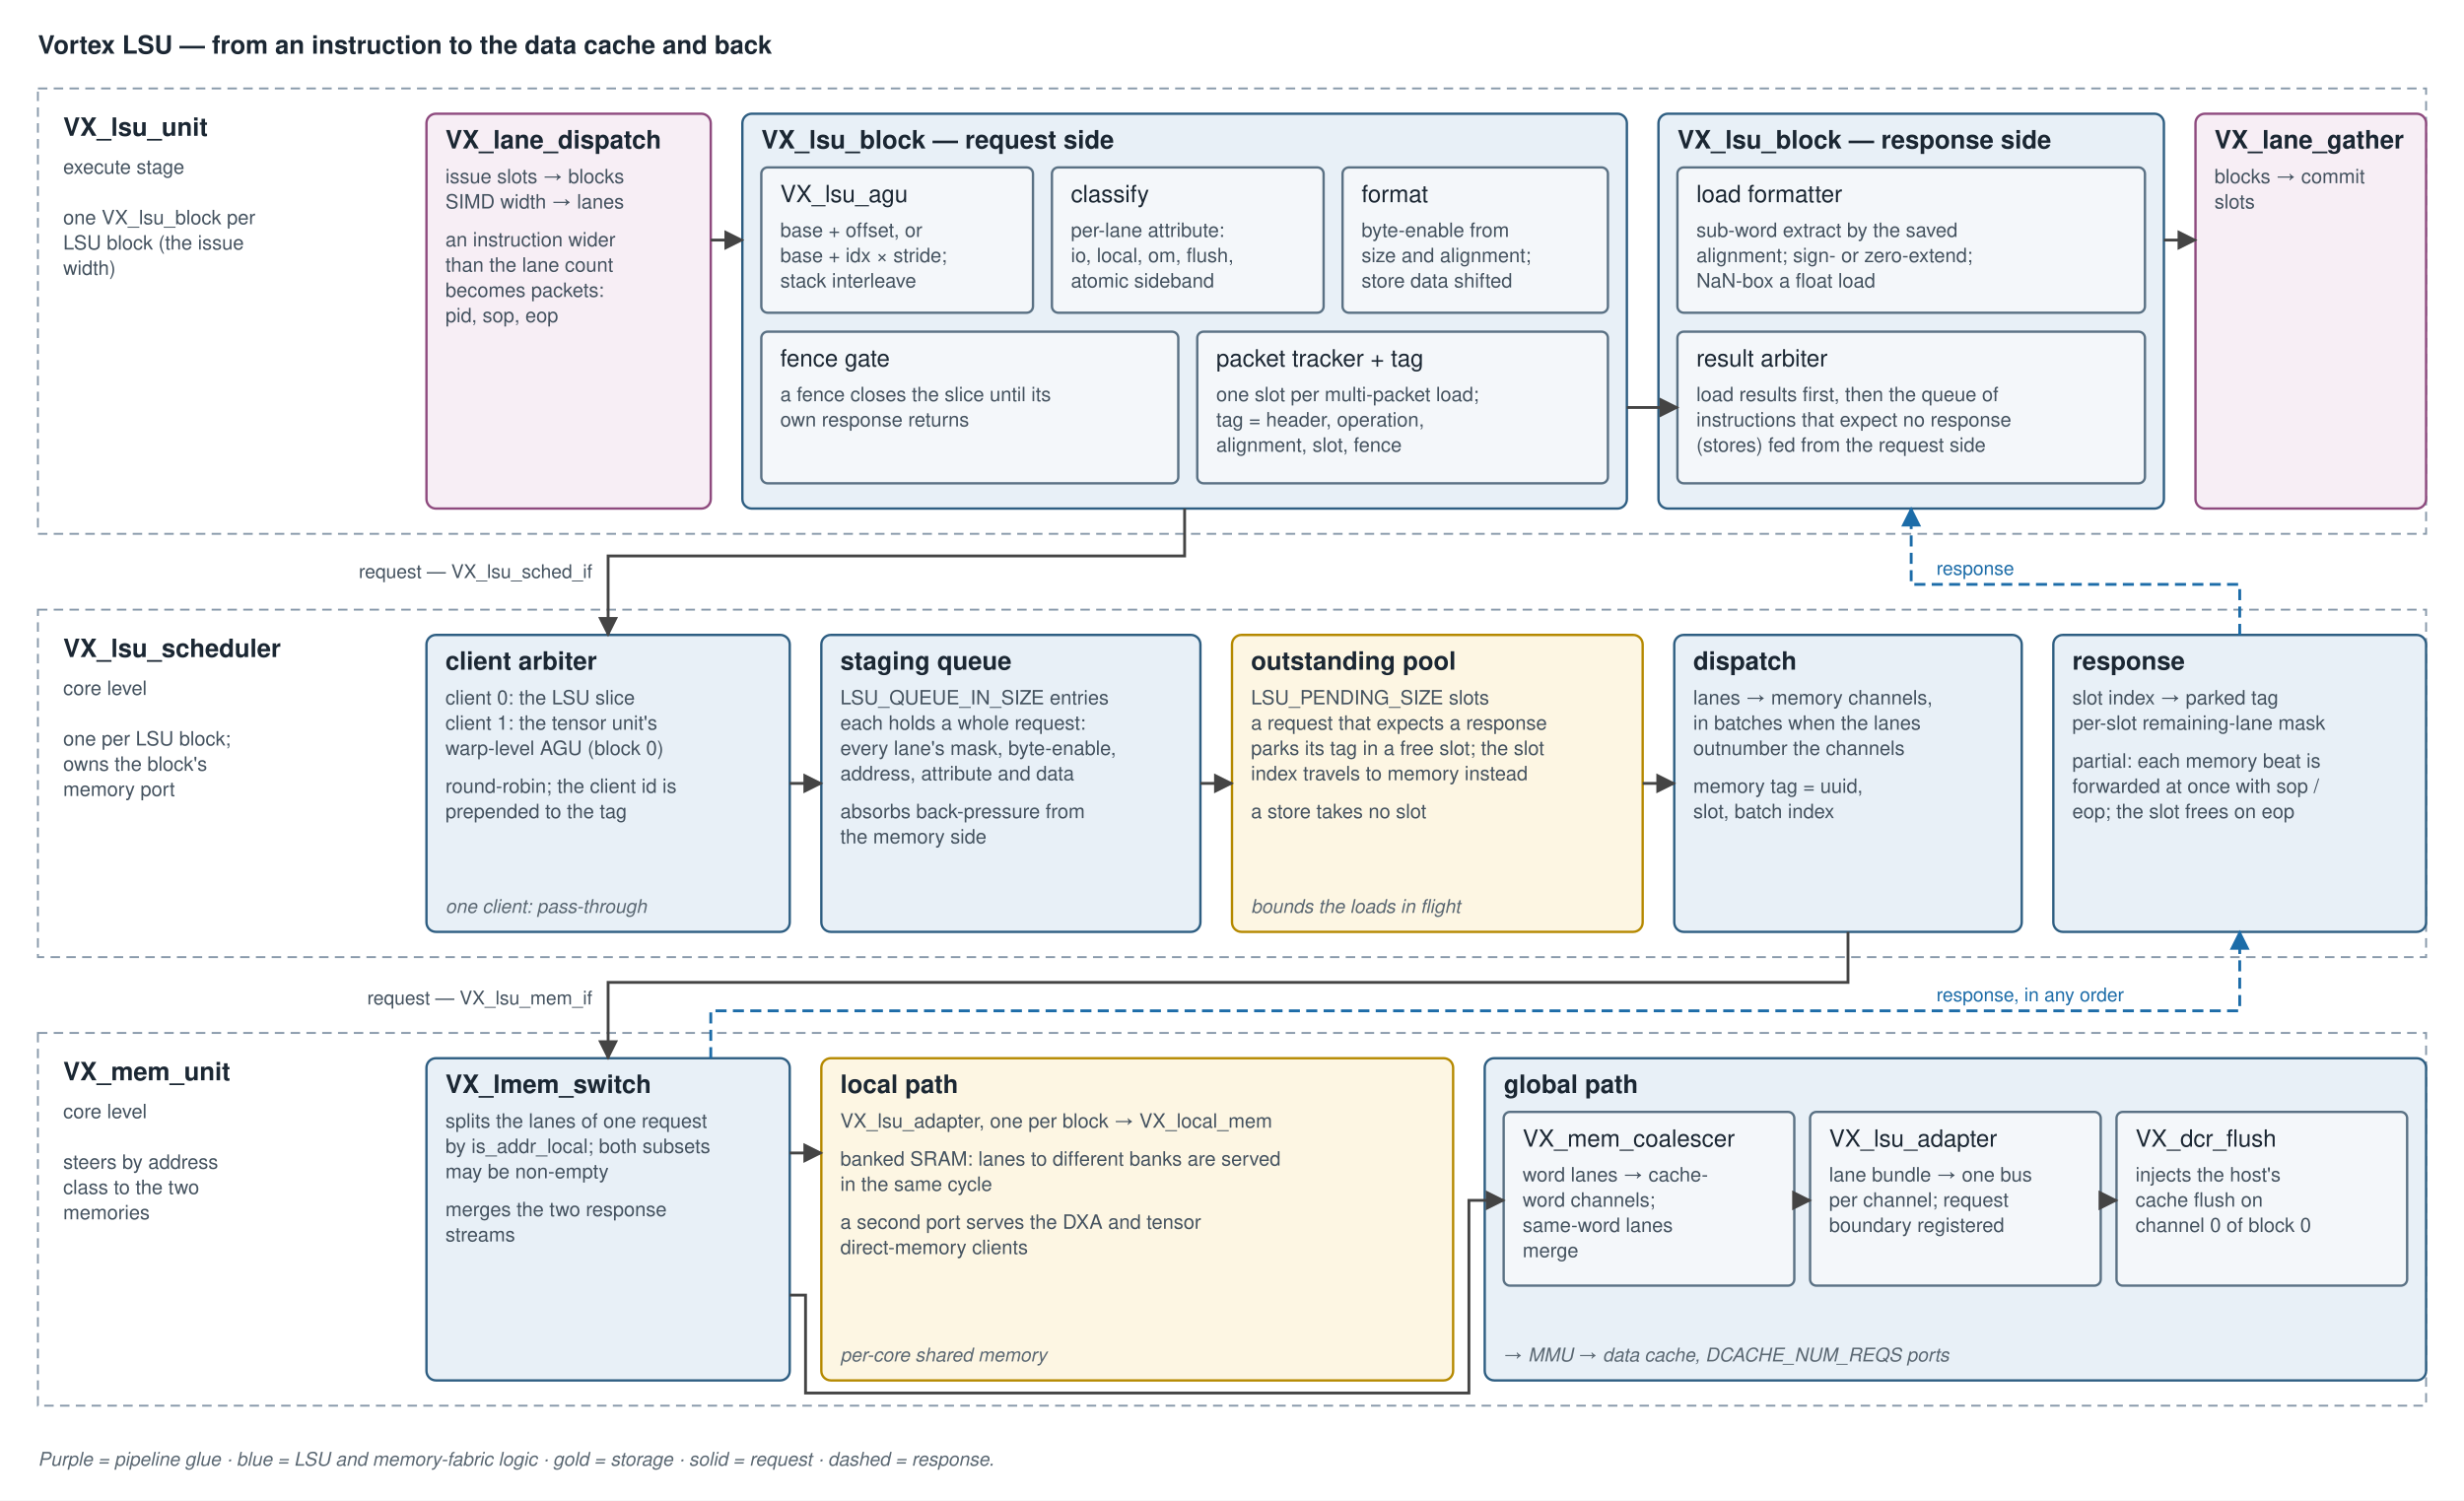
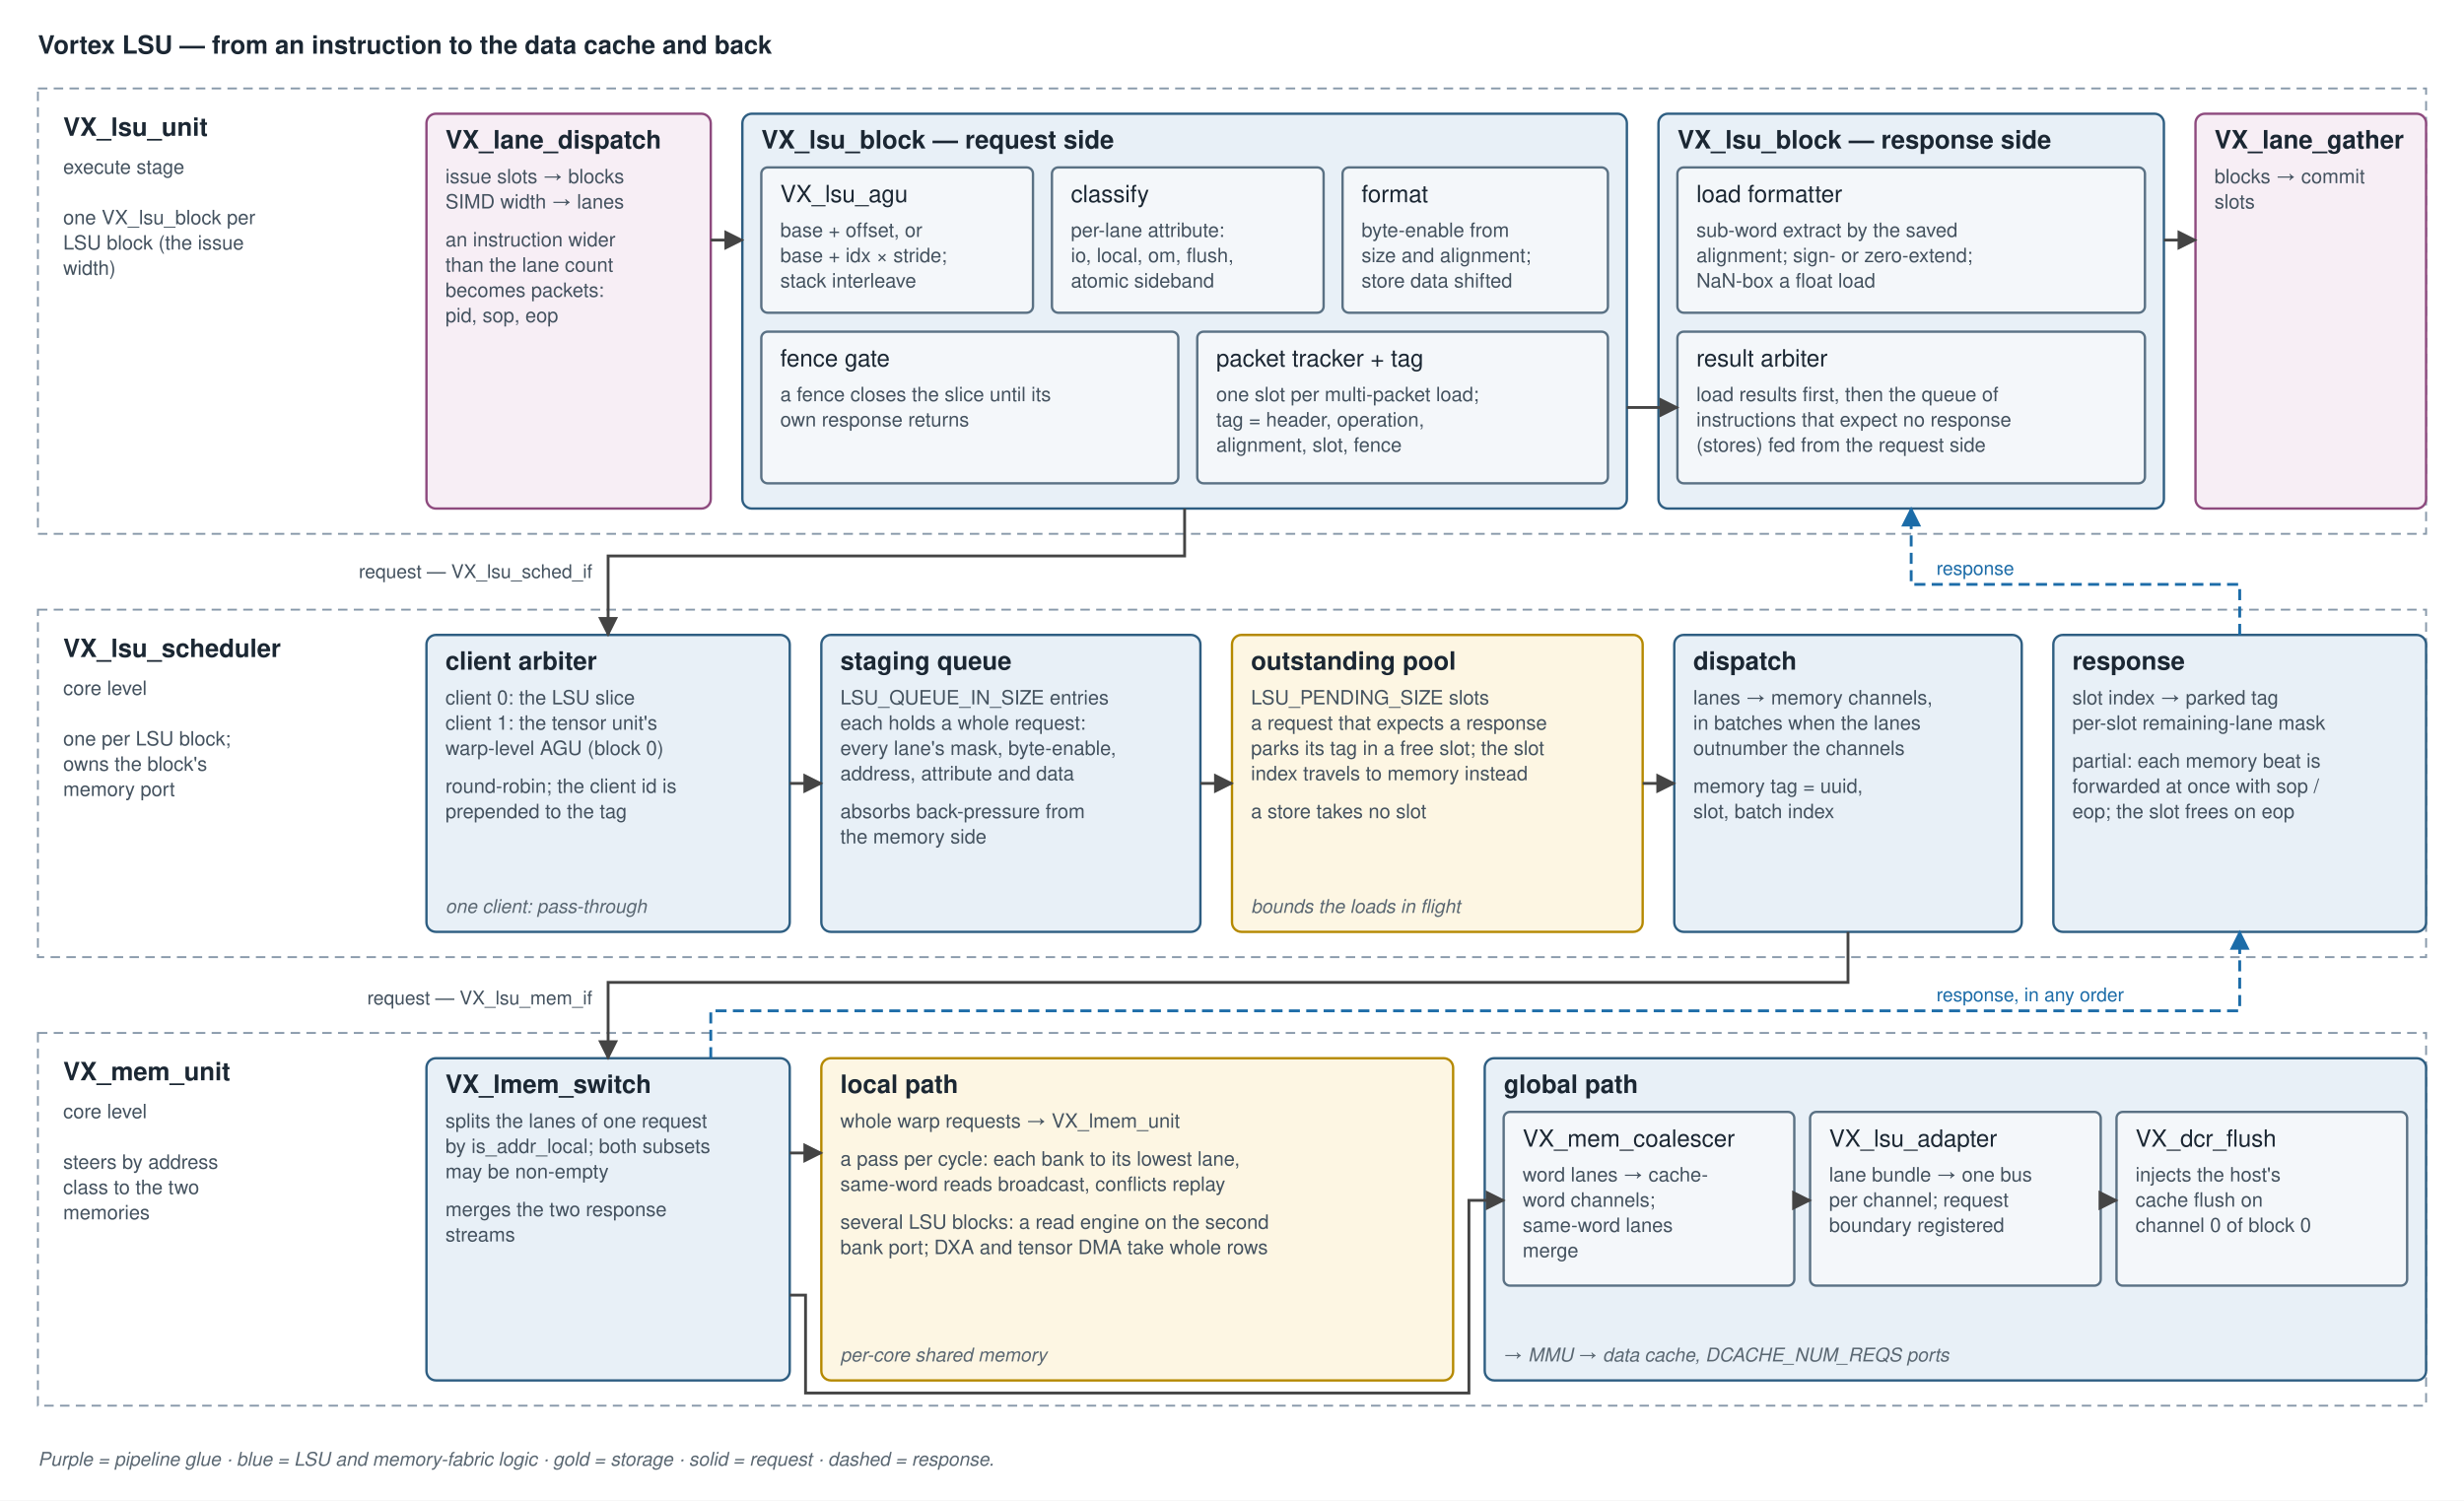
<svg xmlns="http://www.w3.org/2000/svg" viewBox="0 0 1560 950" font-family="Helvetica, Arial, sans-serif">
  <defs>
    <marker id="arr" viewBox="0 0 10 10" refX="9" refY="5" markerWidth="7" markerHeight="7" orient="auto-start-reverse">
      <path d="M0,0 L10,5 L0,10 z" fill="#444" />
    </marker>
    <marker id="arrb" viewBox="0 0 10 10" refX="9" refY="5" markerWidth="7" markerHeight="7" orient="auto-start-reverse">
      <path d="M0,0 L10,5 L0,10 z" fill="#1c6ca8" />
    </marker>
  </defs>
  <style>
    .box     { fill:#f4f7fa; stroke:#5a7184; stroke-width:1.5; }
    .unit    { fill:#e8f0f7; stroke:#2e5e82; stroke-width:1.5; }
    .mem     { fill:#fdf6e3; stroke:#b58900; stroke-width:1.5; }
    .core    { fill:#f7eef5; stroke:#8e4a7e; stroke-width:1.5; }
    .grp     { fill:none; stroke:#8899aa; stroke-width:1.2; stroke-dasharray:6 4; }
    .t       { fill:#1b2733; font-size:15px; }
    .tb      { fill:#1b2733; font-size:16px; font-weight:bold; }
    .ts      { fill:#44525f; font-size:12.5px; }
    .tt      { fill:#5a6772; font-size:12px; font-style:italic; }
    .flow    { stroke:#444; stroke-width:1.8; fill:none; marker-end:url(#arr); }
    .flowb   { stroke:#1c6ca8; stroke-width:1.8; fill:none; marker-end:url(#arrb); stroke-dasharray:7 4; }
    .lbl     { fill:#1c6ca8; font-size:12px; }
    .lbk     { fill:#44525f; font-size:12px; }
  </style>
  <rect x="0" y="0" width="1560" height="950" fill="#ffffff" />
  <text x="24" y="34" class="tb" font-size="20">Vortex LSU — from an instruction to the data cache and back</text>
  <rect x="24" y="56" width="1512" height="282" class="grp" />
  <text x="40" y="86" class="tb">VX_lsu_unit</text>
  <text x="40" y="110" class="ts">execute stage</text>
  <text x="40" y="142" class="ts">one VX_lsu_block per</text>
  <text x="40" y="158" class="ts">LSU block (the issue</text>
  <text x="40" y="174" class="ts">width)</text>
  <rect x="270" y="72" width="180" height="250" rx="6" class="core" />
  <text x="282" y="94" class="tb">VX_lane_dispatch</text>
  <text x="282" y="116" class="ts">issue slots → blocks</text>
  <text x="282" y="132" class="ts">SIMD width → lanes</text>
  <text x="282" y="156" class="ts">an instruction wider</text>
  <text x="282" y="172" class="ts">than the lane count</text>
  <text x="282" y="188" class="ts">becomes packets:</text>
  <text x="282" y="204" class="ts">pid, sop, eop</text>
  <rect x="470" y="72" width="560" height="250" rx="6" class="unit" />
  <text x="482" y="94" class="tb">VX_lsu_block — request side</text>
  <rect x="482" y="106" width="172" height="92" rx="4" class="box" />
  <text x="494" y="128" class="t">VX_lsu_agu</text>
  <text x="494" y="150" class="ts">base + offset, or</text>
  <text x="494" y="166" class="ts">base + idx × stride;</text>
  <text x="494" y="182" class="ts">stack interleave</text>
  <rect x="666" y="106" width="172" height="92" rx="4" class="box" />
  <text x="678" y="128" class="t">classify</text>
  <text x="678" y="150" class="ts">per-lane attribute:</text>
  <text x="678" y="166" class="ts">io, local, om, flush,</text>
  <text x="678" y="182" class="ts">atomic sideband</text>
  <rect x="850" y="106" width="168" height="92" rx="4" class="box" />
  <text x="862" y="128" class="t">format</text>
  <text x="862" y="150" class="ts">byte-enable from</text>
  <text x="862" y="166" class="ts">size and alignment;</text>
  <text x="862" y="182" class="ts">store data shifted</text>
  <rect x="482" y="210" width="264" height="96" rx="4" class="box" />
  <text x="494" y="232" class="t">fence gate</text>
  <text x="494" y="254" class="ts">a fence closes the slice until its</text>
  <text x="494" y="270" class="ts">own response returns</text>
  <rect x="758" y="210" width="260" height="96" rx="4" class="box" />
  <text x="770" y="232" class="t">packet tracker + tag</text>
  <text x="770" y="254" class="ts">one slot per multi-packet load;</text>
  <text x="770" y="270" class="ts">tag = header, operation,</text>
  <text x="770" y="286" class="ts">alignment, slot, fence</text>
  <rect x="1050" y="72" width="320" height="250" rx="6" class="unit" />
  <text x="1062" y="94" class="tb">VX_lsu_block — response side</text>
  <rect x="1062" y="106" width="296" height="92" rx="4" class="box" />
  <text x="1074" y="128" class="t">load formatter</text>
  <text x="1074" y="150" class="ts">sub-word extract by the saved</text>
  <text x="1074" y="166" class="ts">alignment; sign- or zero-extend;</text>
  <text x="1074" y="182" class="ts">NaN-box a float load</text>
  <rect x="1062" y="210" width="296" height="96" rx="4" class="box" />
  <text x="1074" y="232" class="t">result arbiter</text>
  <text x="1074" y="254" class="ts">load results first, then the queue of</text>
  <text x="1074" y="270" class="ts">instructions that expect no response</text>
  <text x="1074" y="286" class="ts">(stores) fed from the request side</text>
  <rect x="1390" y="72" width="146" height="250" rx="6" class="core" />
  <text x="1402" y="94" class="tb">VX_lane_gather</text>
  <text x="1402" y="116" class="ts">blocks → commit</text>
  <text x="1402" y="132" class="ts">slots</text>
  <path d="M 450 152 L 470 152" class="flow" />
  <path d="M 1370 152 L 1390 152" class="flow" />
  <path d="M 1030 258 L 1062 258" class="flow" />
  <rect x="24" y="386" width="1512" height="220" class="grp" />
  <text x="40" y="416" class="tb">VX_lsu_scheduler</text>
  <text x="40" y="440" class="ts">core level</text>
  <text x="40" y="472" class="ts">one per LSU block;</text>
  <text x="40" y="488" class="ts">owns the block's</text>
  <text x="40" y="504" class="ts">memory port</text>
  <rect x="270" y="402" width="230" height="188" rx="6" class="unit" />
  <text x="282" y="424" class="tb">client arbiter</text>
  <text x="282" y="446" class="ts">client 0: the LSU slice</text>
  <text x="282" y="462" class="ts">client 1: the tensor unit's</text>
  <text x="282" y="478" class="ts">warp-level AGU (block 0)</text>
  <text x="282" y="502" class="ts">round-robin; the client id is</text>
  <text x="282" y="518" class="ts">prepended to the tag</text>
  <text x="282" y="578" class="tt">one client: pass-through</text>
  <rect x="520" y="402" width="240" height="188" rx="6" class="unit" />
  <text x="532" y="424" class="tb">staging queue</text>
  <text x="532" y="446" class="ts">LSU_QUEUE_IN_SIZE entries</text>
  <text x="532" y="462" class="ts">each holds a whole request:</text>
  <text x="532" y="478" class="ts">every lane's mask, byte-enable,</text>
  <text x="532" y="494" class="ts">address, attribute and data</text>
  <text x="532" y="518" class="ts">absorbs back-pressure from</text>
  <text x="532" y="534" class="ts">the memory side</text>
  <rect x="780" y="402" width="260" height="188" rx="6" class="mem" />
  <text x="792" y="424" class="tb">outstanding pool</text>
  <text x="792" y="446" class="ts">LSU_PENDING_SIZE slots</text>
  <text x="792" y="462" class="ts">a request that expects a response</text>
  <text x="792" y="478" class="ts">parks its tag in a free slot; the slot</text>
  <text x="792" y="494" class="ts">index travels to memory instead</text>
  <text x="792" y="518" class="ts">a store takes no slot</text>
  <text x="792" y="578" class="tt">bounds the loads in flight</text>
  <rect x="1060" y="402" width="220" height="188" rx="6" class="unit" />
  <text x="1072" y="424" class="tb">dispatch</text>
  <text x="1072" y="446" class="ts">lanes → memory channels,</text>
  <text x="1072" y="462" class="ts">in batches when the lanes</text>
  <text x="1072" y="478" class="ts">outnumber the channels</text>
  <text x="1072" y="502" class="ts">memory tag = uuid,</text>
  <text x="1072" y="518" class="ts">slot, batch index</text>
  <rect x="1300" y="402" width="236" height="188" rx="6" class="unit" />
  <text x="1312" y="424" class="tb">response</text>
  <text x="1312" y="446" class="ts">slot index → parked tag</text>
  <text x="1312" y="462" class="ts">per-slot remaining-lane mask</text>
  <text x="1312" y="486" class="ts">partial: each memory beat is</text>
  <text x="1312" y="502" class="ts">forwarded at once with sop /</text>
  <text x="1312" y="518" class="ts">eop; the slot frees on eop</text>
  <path d="M 500 496 L 520 496" class="flow" />
  <path d="M 760 496 L 780 496" class="flow" />
  <path d="M 1040 496 L 1060 496" class="flow" />
  <path d="M 750 322 L 750 352 L 385 352 L 385 402" class="flow" />
  <text x="375" y="366" class="lbk" text-anchor="end">request — VX_lsu_sched_if</text>
  <path d="M 1418 402 L 1418 370 L 1210 370 L 1210 322" class="flowb" />
  <text x="1226" y="364" class="lbl">response</text>
  <rect x="24" y="654" width="1512" height="236" class="grp" />
  <text x="40" y="684" class="tb">VX_mem_unit</text>
  <text x="40" y="708" class="ts">core level</text>
  <text x="40" y="740" class="ts">steers by address</text>
  <text x="40" y="756" class="ts">class to the two</text>
  <text x="40" y="772" class="ts">memories</text>
  <rect x="270" y="670" width="230" height="204" rx="6" class="unit" />
  <text x="282" y="692" class="tb">VX_lmem_switch</text>
  <text x="282" y="714" class="ts">splits the lanes of one request</text>
  <text x="282" y="730" class="ts">by is_addr_local; both subsets</text>
  <text x="282" y="746" class="ts">may be non-empty</text>
  <text x="282" y="770" class="ts">merges the two response</text>
  <text x="282" y="786" class="ts">streams</text>
  <rect x="520" y="670" width="400" height="204" rx="6" class="mem" />
  <text x="532" y="692" class="tb">local path</text>
-   <text x="532" y="714" class="ts">VX_lsu_adapter, one per block → VX_local_mem</text>
-   <text x="532" y="738" class="ts">banked SRAM: lanes to different banks are served</text>
-   <text x="532" y="754" class="ts">in the same cycle</text>
-   <text x="532" y="778" class="ts">a second port serves the DXA and tensor</text>
-   <text x="532" y="794" class="ts">direct-memory clients</text>
+   <text x="532" y="714" class="ts">whole warp requests → VX_lmem_unit</text>
+   <text x="532" y="738" class="ts">a pass per cycle: each bank to its lowest lane,</text>
+   <text x="532" y="754" class="ts">same-word reads broadcast, conflicts replay</text>
+   <text x="532" y="778" class="ts">several LSU blocks: a read engine on the second</text>
+   <text x="532" y="794" class="ts">bank port; DXA and tensor DMA take whole rows</text>
  <text x="532" y="862" class="tt">per-core shared memory</text>
  <rect x="940" y="670" width="596" height="204" rx="6" class="unit" />
  <text x="952" y="692" class="tb">global path</text>
  <rect x="952" y="704" width="184" height="110" rx="4" class="box" />
  <text x="964" y="726" class="t">VX_mem_coalescer</text>
  <text x="964" y="748" class="ts">word lanes → cache-</text>
  <text x="964" y="764" class="ts">word channels;</text>
  <text x="964" y="780" class="ts">same-word lanes</text>
  <text x="964" y="796" class="ts">merge</text>
  <rect x="1146" y="704" width="184" height="110" rx="4" class="box" />
  <text x="1158" y="726" class="t">VX_lsu_adapter</text>
  <text x="1158" y="748" class="ts">lane bundle → one bus</text>
  <text x="1158" y="764" class="ts">per channel; request</text>
  <text x="1158" y="780" class="ts">boundary registered</text>
  <rect x="1340" y="704" width="184" height="110" rx="4" class="box" />
  <text x="1352" y="726" class="t">VX_dcr_flush</text>
  <text x="1352" y="748" class="ts">injects the host's</text>
  <text x="1352" y="764" class="ts">cache flush on</text>
  <text x="1352" y="780" class="ts">channel 0 of block 0</text>
  <text x="952" y="862" class="tt">→ MMU → data cache, DCACHE_NUM_REQS ports</text>
  <path d="M 500 730 L 520 730" class="flow" />
  <path d="M 500 820 L 510 820 L 510 882 L 930 882 L 930 760 L 952 760" class="flow" />
  <path d="M 1136 760 L 1146 760" class="flow" />
  <path d="M 1330 760 L 1340 760" class="flow" />
  <path d="M 1170 590 L 1170 622 L 385 622 L 385 670" class="flow" />
  <text x="375" y="636" class="lbk" text-anchor="end">request — VX_lsu_mem_if</text>
  <path d="M 450 670 L 450 640 L 1418 640 L 1418 590" class="flowb" />
  <text x="1226" y="634" class="lbl">response, in any order</text>
  <text x="24" y="928" class="tt">Purple = pipeline glue · blue = LSU and memory-fabric logic · gold = storage · solid = request · dashed = response.</text>
</svg>
